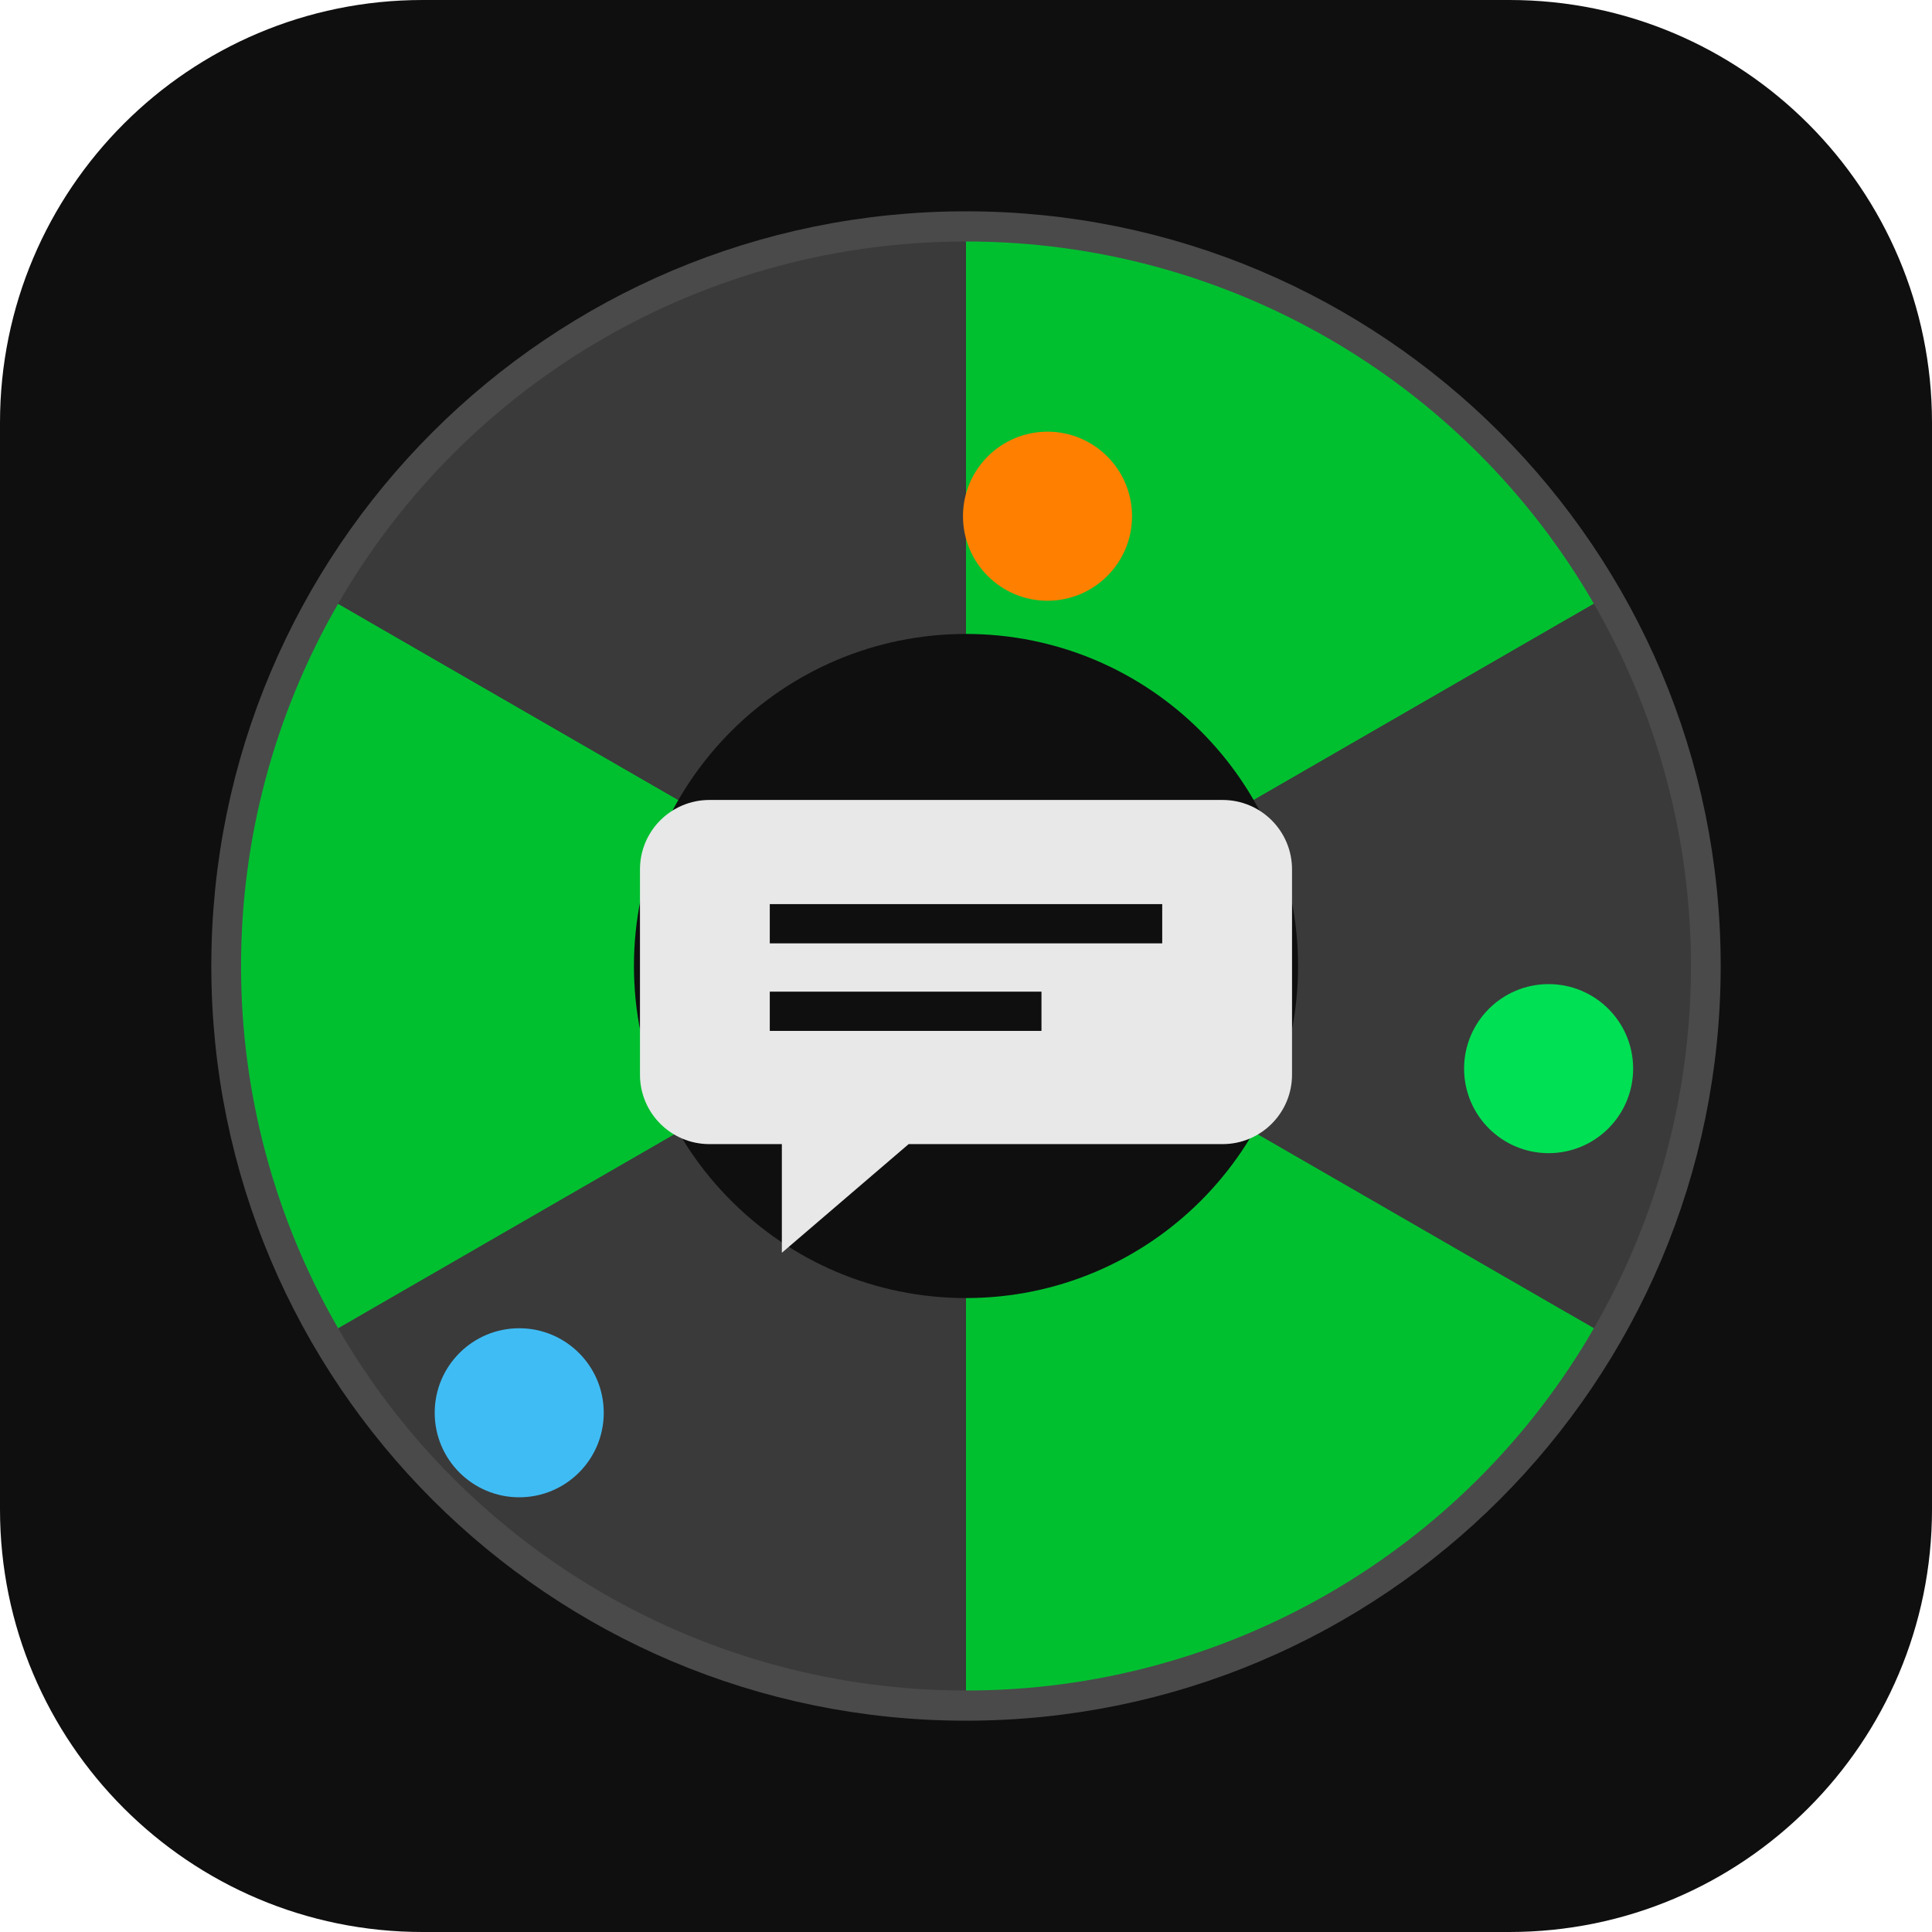
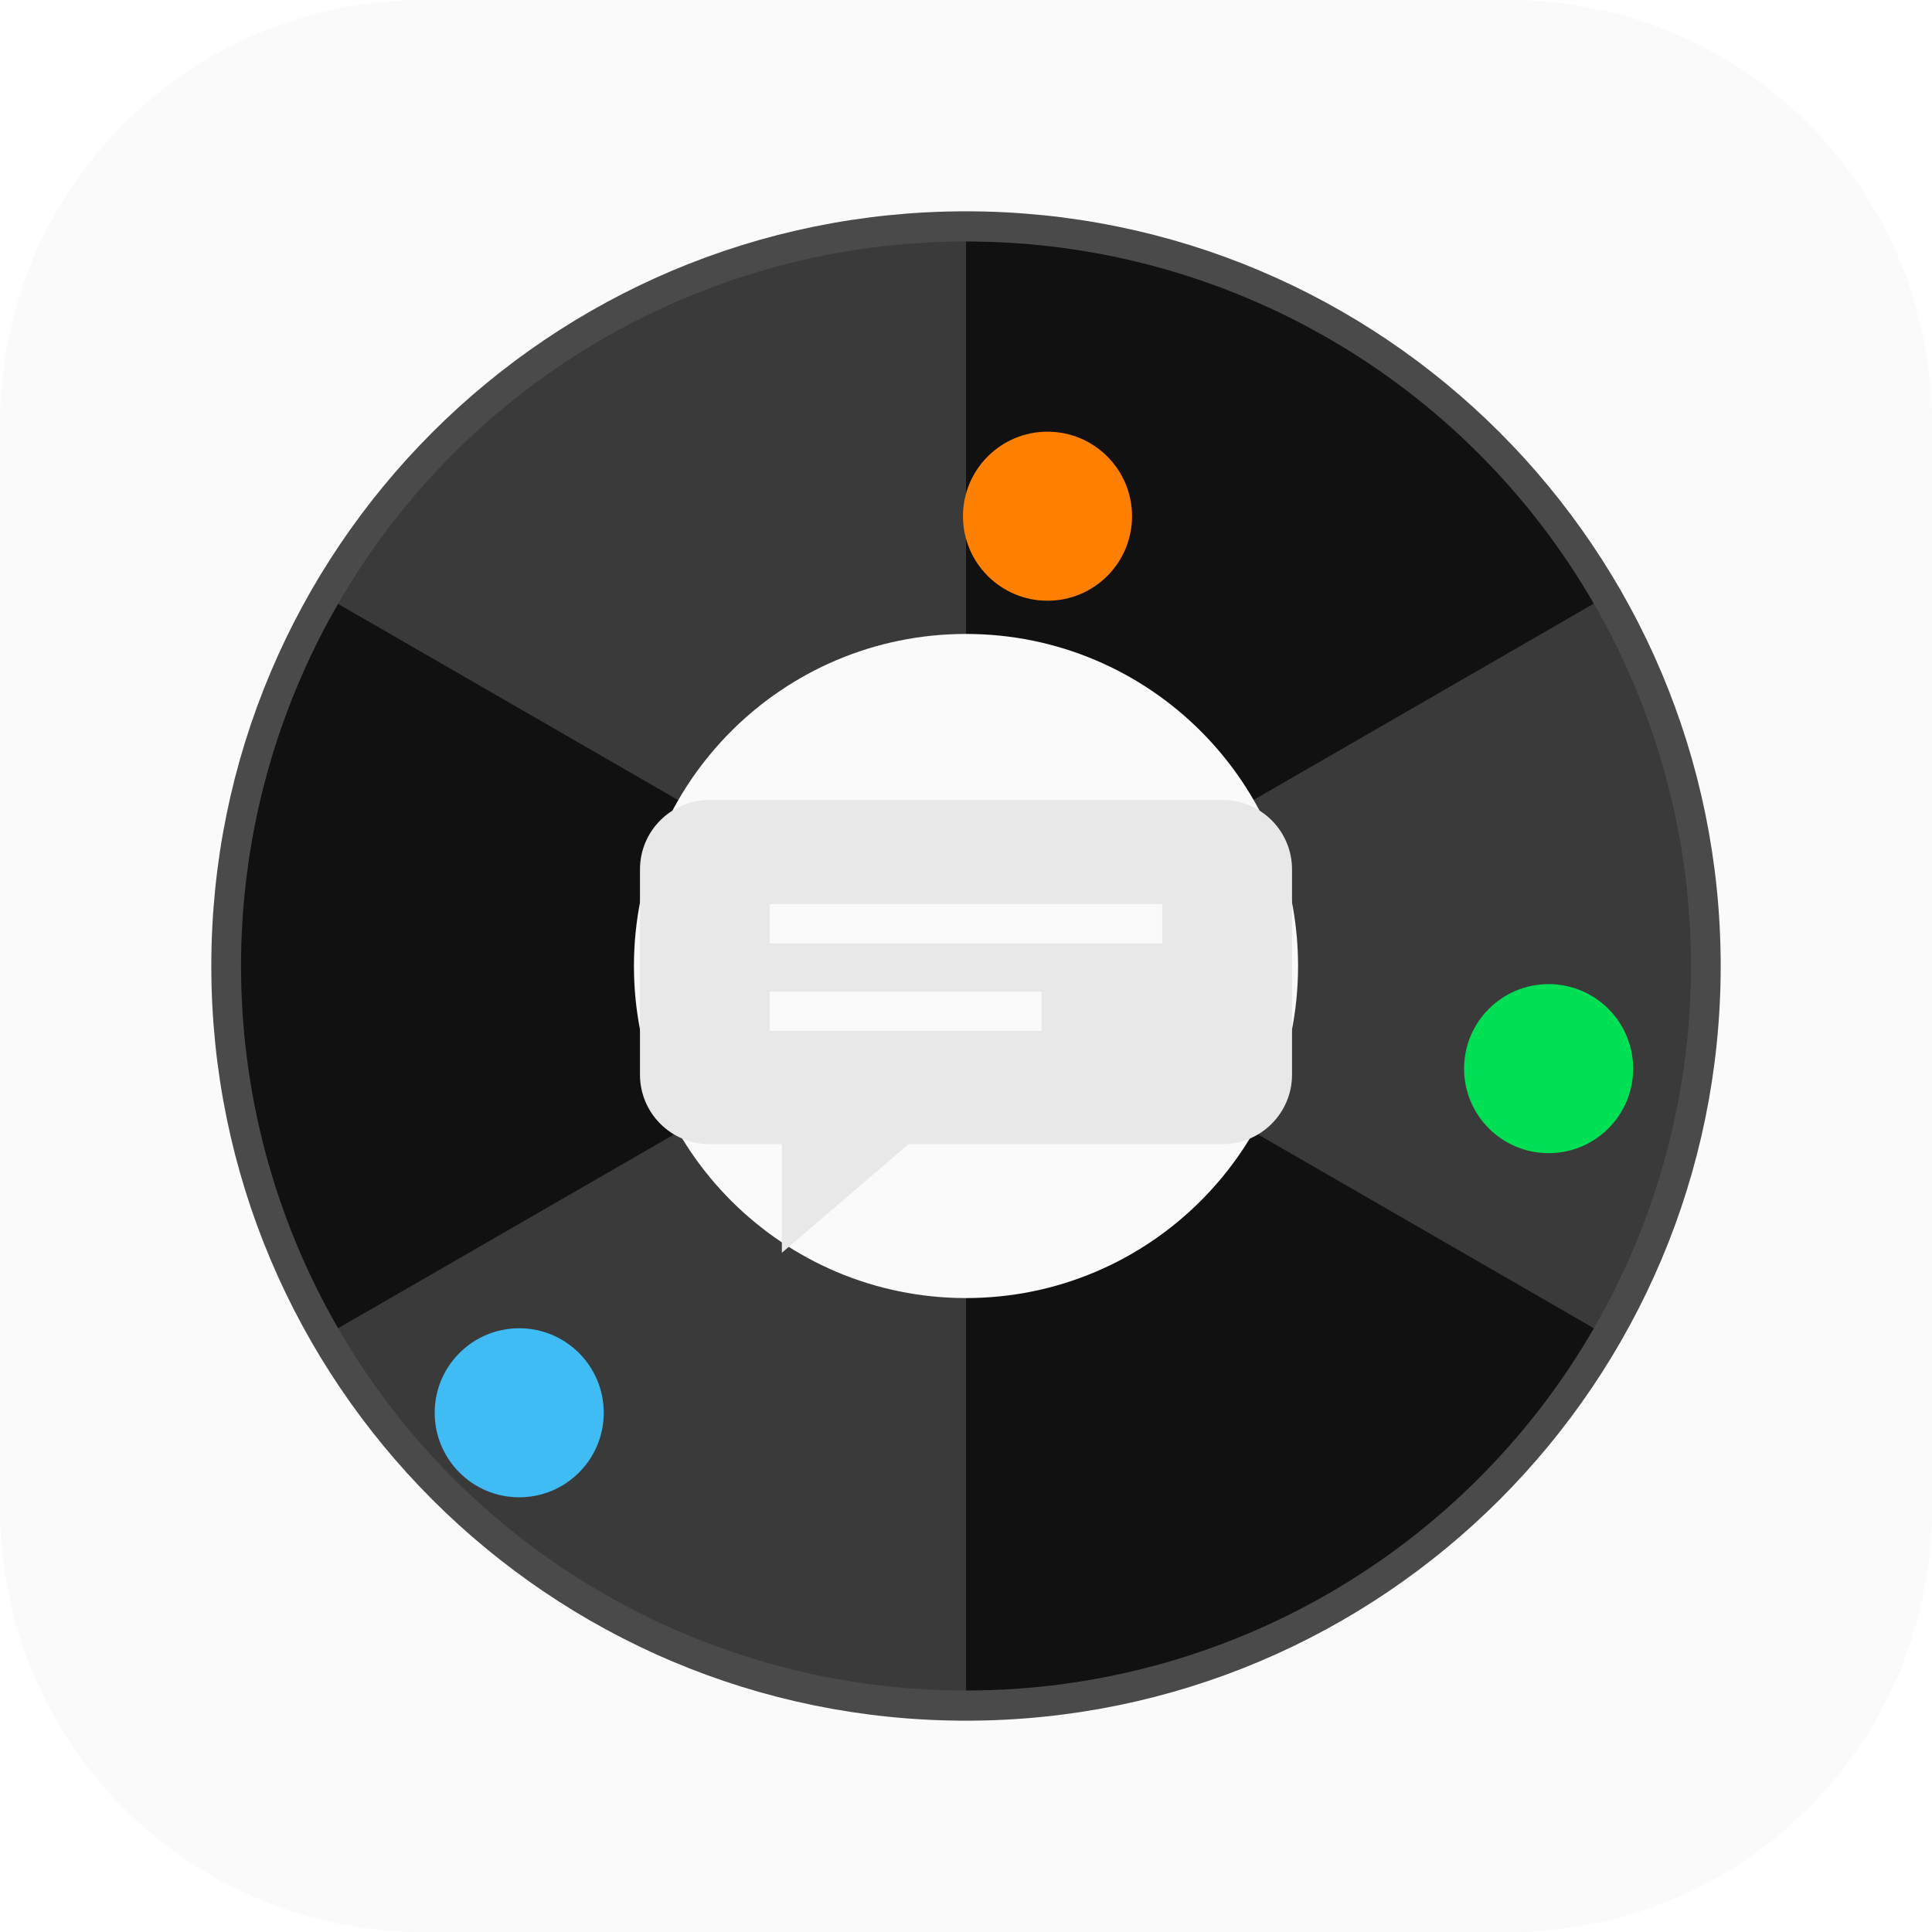
<svg xmlns="http://www.w3.org/2000/svg" viewBox="0 0 64 64">
-   <rect width="64" height="64" rx="14" fill="#0f0f0f" />
+   <rect width="64" height="64" rx="14" fill="#fafafa" />
  <circle cx="32" cy="32" r="24" fill="#3a3a3a" stroke="#4a4a4a" stroke-width="2" />
-   <path d="M32 32 L32 8 A24 24 0 0 1 52.8 20 Z" fill="#00c030" />
+   <path d="M32 32 L32 8 A24 24 0 0 1 52.8 20 Z" fill="#111111" />
  <path d="M32 32 L52.8 20 A24 24 0 0 1 52.8 44 Z" fill="#3a3a3a" />
-   <path d="M32 32 L52.8 44 A24 24 0 0 1 32 56 Z" fill="#00c030" />
+   <path d="M32 32 L52.8 44 A24 24 0 0 1 32 56 Z" fill="#111111" />
  <path d="M32 32 L32 56 A24 24 0 0 1 11.2 44 Z" fill="#3a3a3a" />
-   <path d="M32 32 L11.2 44 A24 24 0 0 1 11.2 20 Z" fill="#00c030" />
+   <path d="M32 32 L11.2 44 A24 24 0 0 1 11.2 20 Z" fill="#111111" />
  <path d="M32 32 L11.2 20 A24 24 0 0 1 32 8 Z" fill="#3a3a3a" />
  <circle cx="34.7" cy="17.1" r="2.8" fill="#ff8000" />
  <circle cx="51.3" cy="35.4" r="2.8" fill="#00e054" />
  <circle cx="17.2" cy="46.8" r="2.8" fill="#40bcf4" />
-   <circle cx="32" cy="32" r="11" fill="#0f0f0f" />
+   <circle cx="32" cy="32" r="11" fill="#fafafa" />
  <path d="M23.5 26.5h17a2.3 2.3 0 0 1 2.3 2.3v6.8a2.3 2.3 0 0 1-2.3 2.3h-10.4l-4.2 3.6v-3.6h-2.4a2.3 2.3 0 0 1-2.3-2.3v-6.8a2.3 2.3 0 0 1 2.3-2.3Z" fill="#e8e8e8" />
-   <line x1="25.5" y1="30.6" x2="38.5" y2="30.6" stroke="#0f0f0f" stroke-width="1.3" />
-   <line x1="25.5" y1="33.5" x2="34.5" y2="33.5" stroke="#0f0f0f" stroke-width="1.3" />
+   <line x1="25.5" y1="30.6" x2="38.5" y2="30.6" stroke="#fafafa" stroke-width="1.3" />
+   <line x1="25.5" y1="33.5" x2="34.5" y2="33.5" stroke="#fafafa" stroke-width="1.3" />
</svg>
